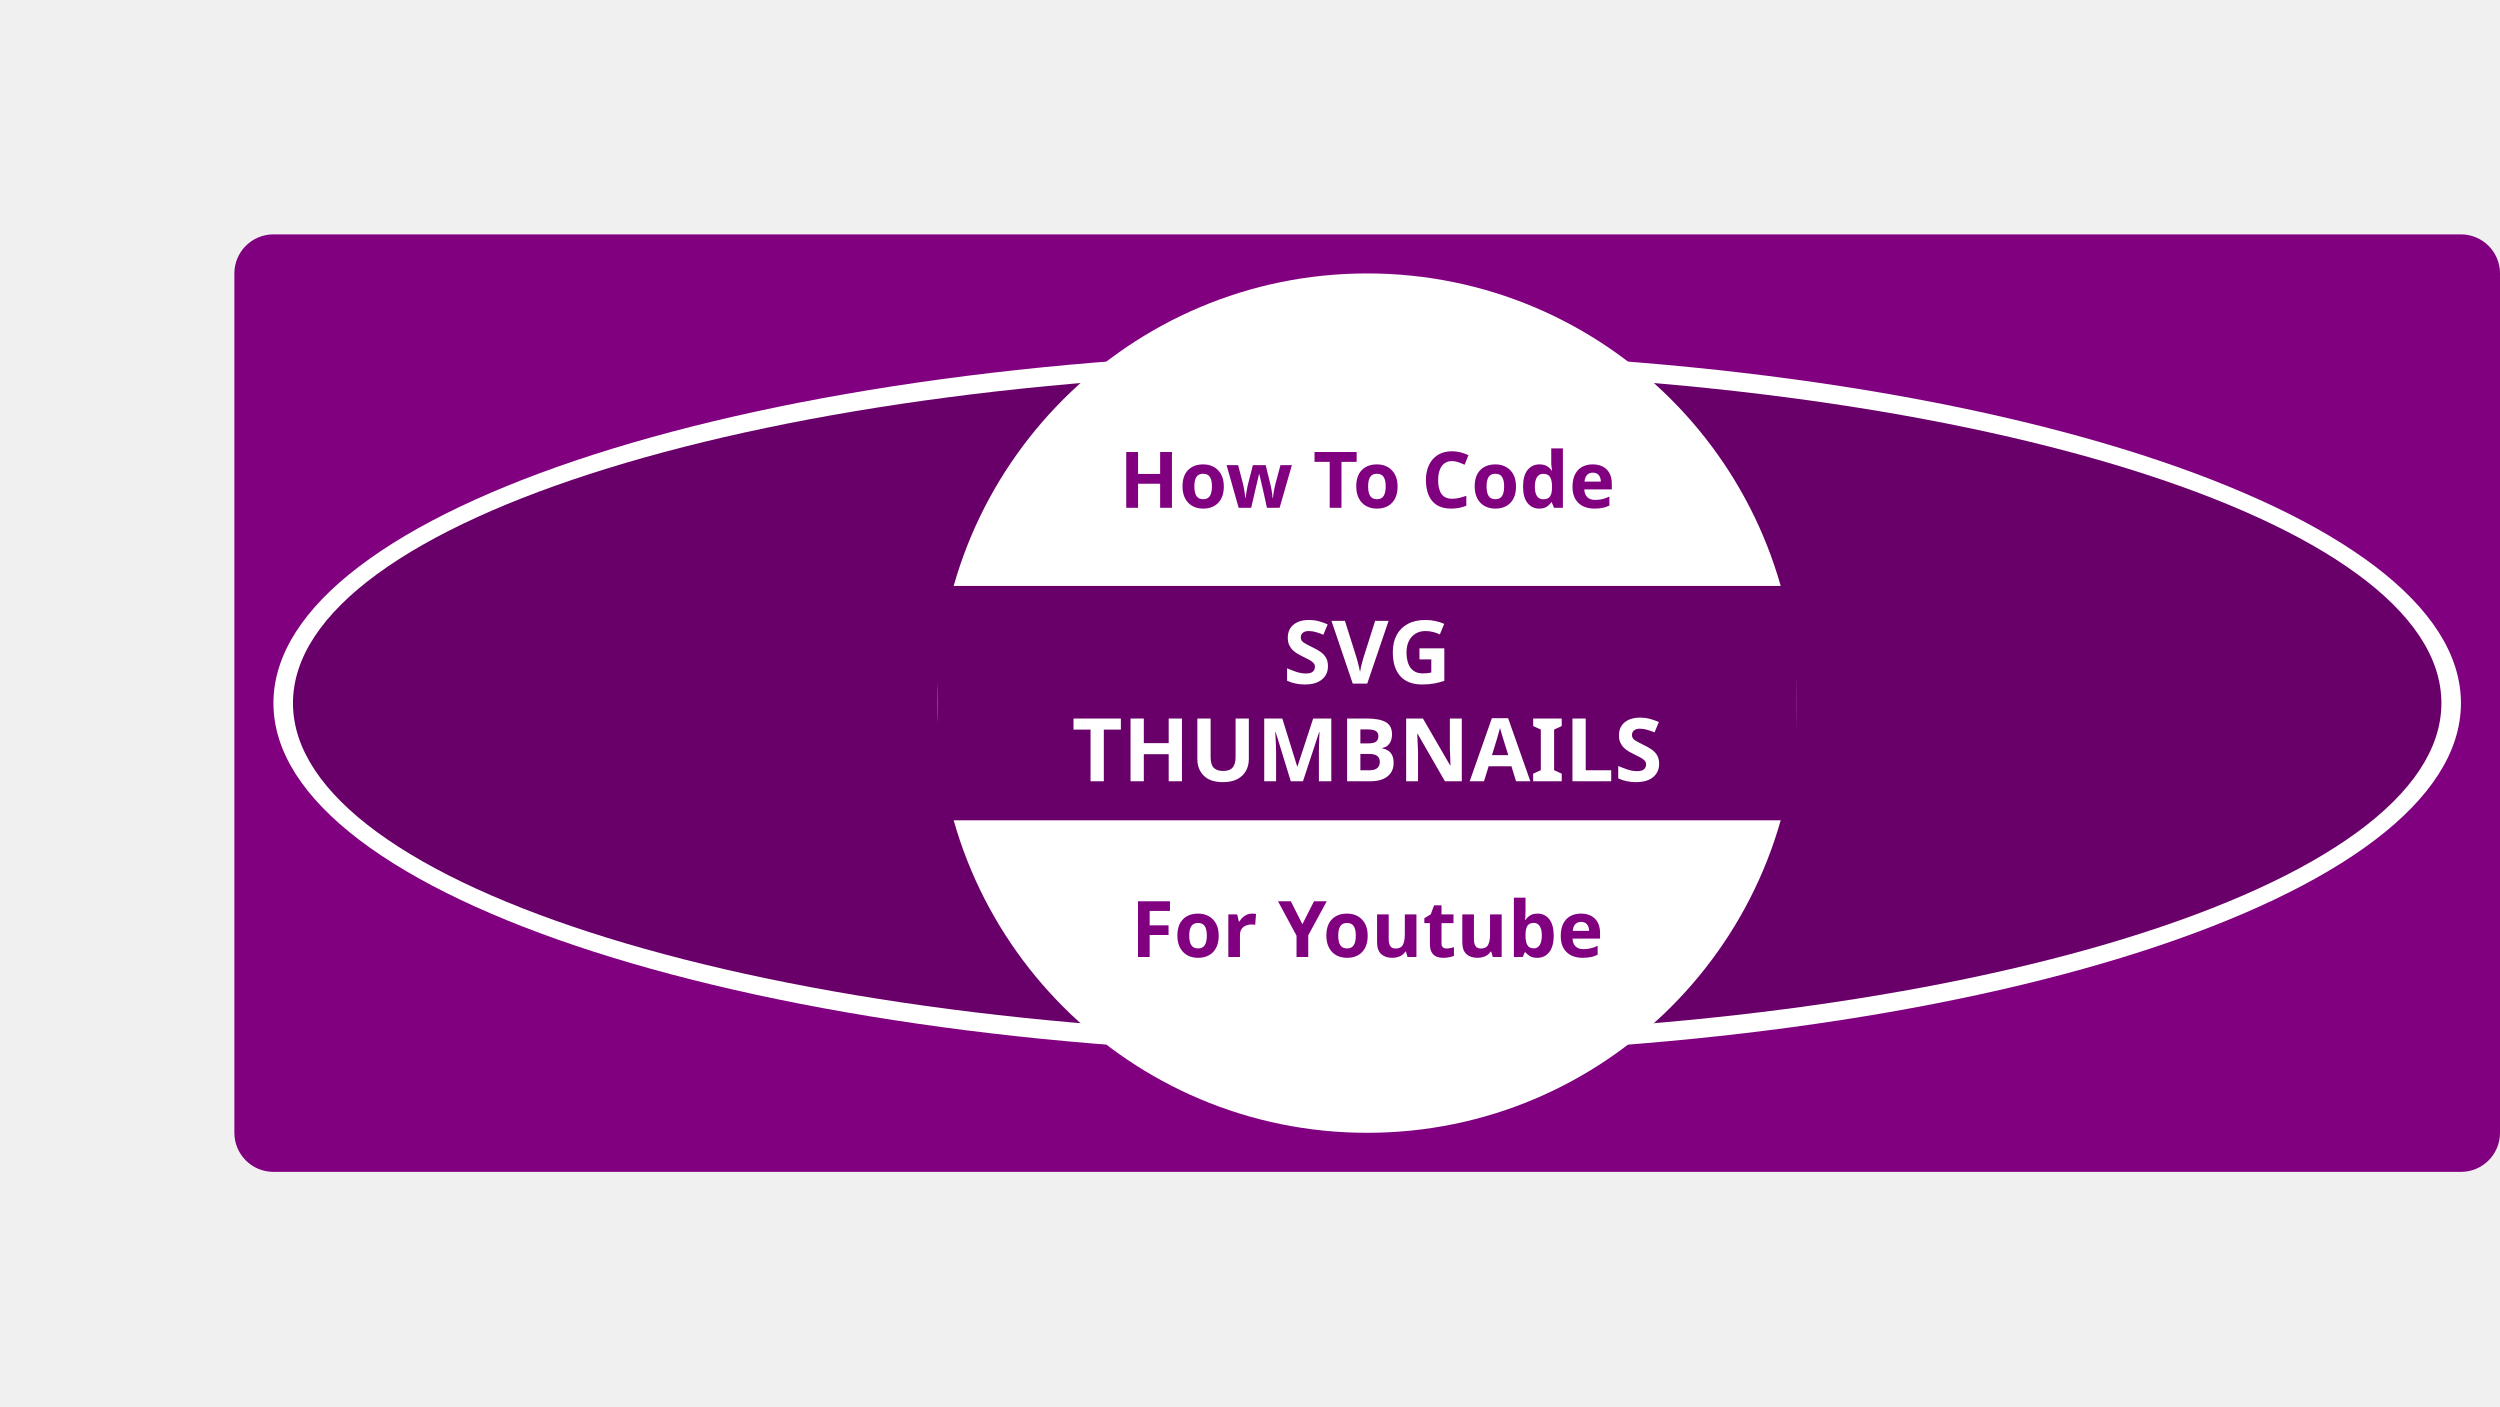
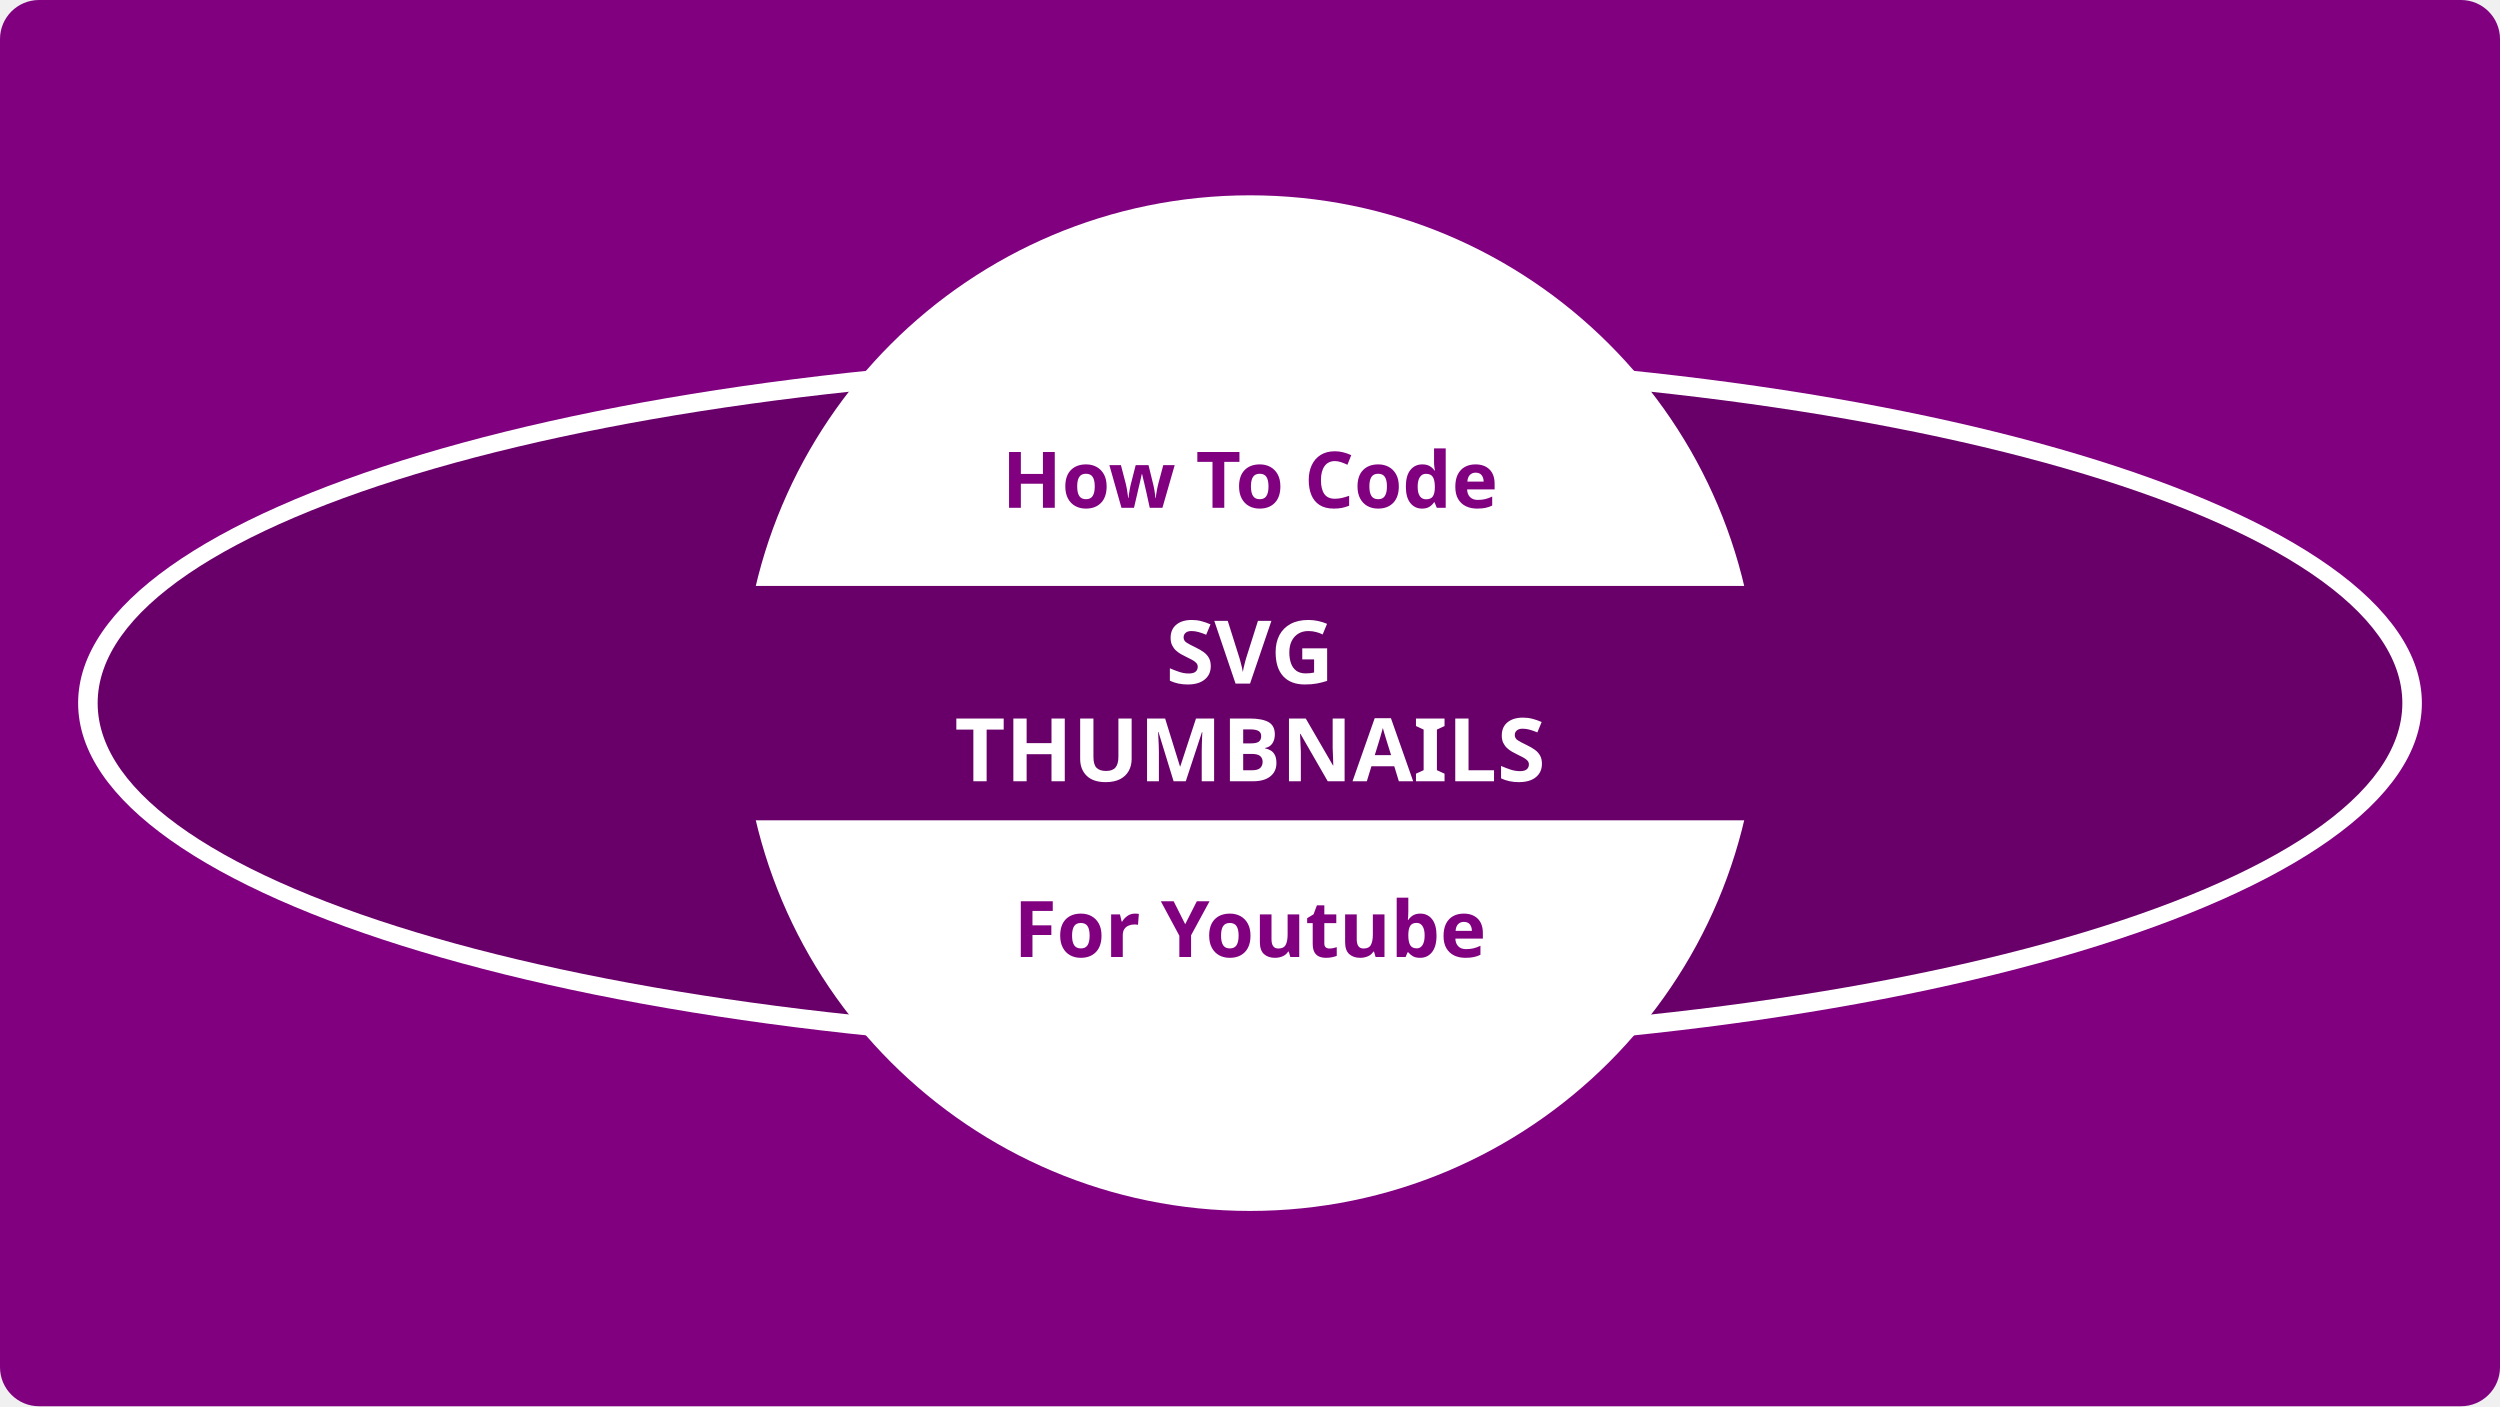
<svg xmlns="http://www.w3.org/2000/svg" width="1280" height="720" viewbox="0 0 1280 720" preserveAspectRatio="xMidYMid">
  <defs>
    <style>
            .purple {
                fill: purple;
                text-anchor: middle;
                font-family: verdana;
                font-weight: bold;
                font-size: 40px;
            }
        </style>
  </defs>
-   <rect class="purple" x="120" y="120" width="1160" height="480" rx="20" ry="20" />
-   <ellipse cx="700" cy="360" width="1120" height="440" rx="560" ry="180" fill="white" />
-   <ellipse cx="700" cy="360" width="1100" height="420" rx="550" ry="170" fill="#690069" />
-   <circle cx="700" cy="360" r="220" fill="white" />
+   <rect class="purple" x="0" y="0" width="1280" height="720" rx="20" ry="20" />
+   <ellipse cx="640" cy="360" width="1200" height="440" rx="600" ry="180" fill="white" />
+   <ellipse cx="640" cy="360" width="1180" height="420" rx="590" ry="170" fill="#690069" />
+   <circle cx="640" cy="360" r="260" fill="white" />
  <g class="purple">
-     <text x="700" y="260">How To Code</text>
-     <rect x="480" y="300" width="440" height="120" fill="#690069" />
-     <text x="700" y="350" font-size="45px" fill="white">SVG</text>
-     <text x="700" y="400" font-size="45px" fill="white">THUMBNAILS</text>
-     <text x="700" y="490">For Youtube</text>
+     <text x="640" y="260">How To Code</text>
+     <rect x="360" y="300" width="580" height="120" fill="#690069" />
+     <text x="640" y="350" font-size="45px" fill="white">SVG</text>
+     <text x="640" y="400" font-size="45px" fill="white">THUMBNAILS</text>
+     <text x="640" y="490">For Youtube</text>
  </g>
</svg>
